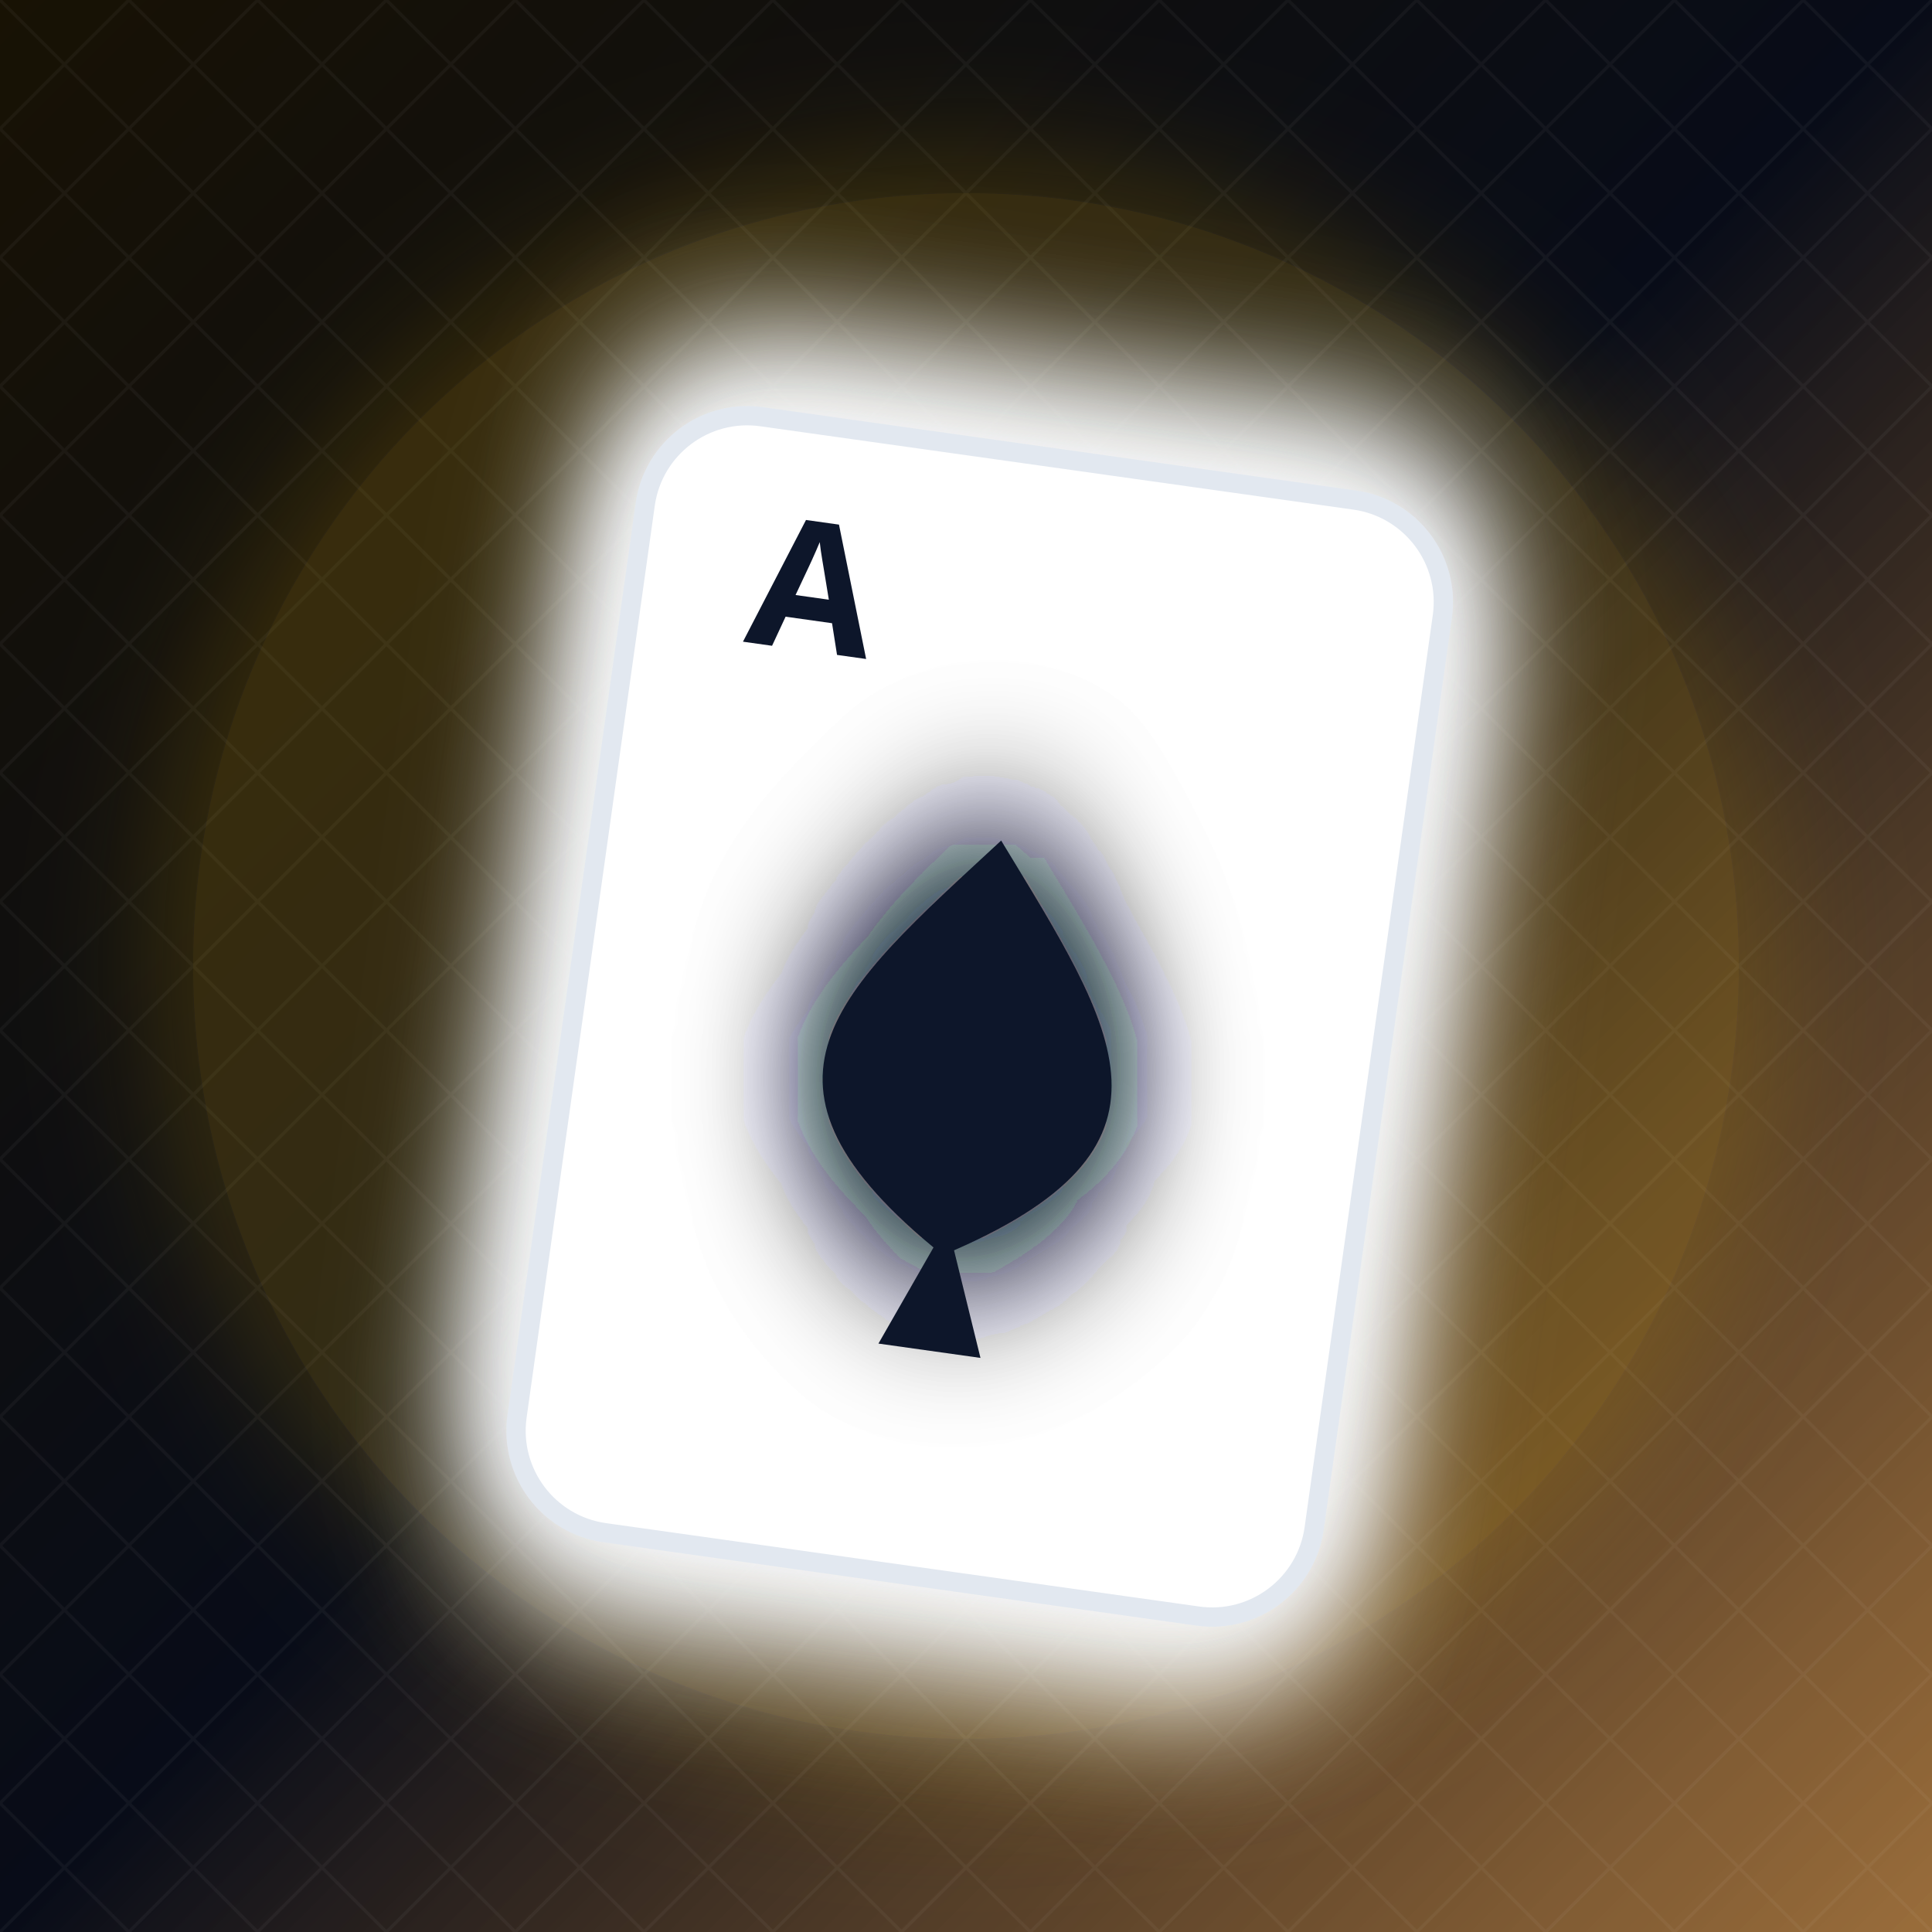
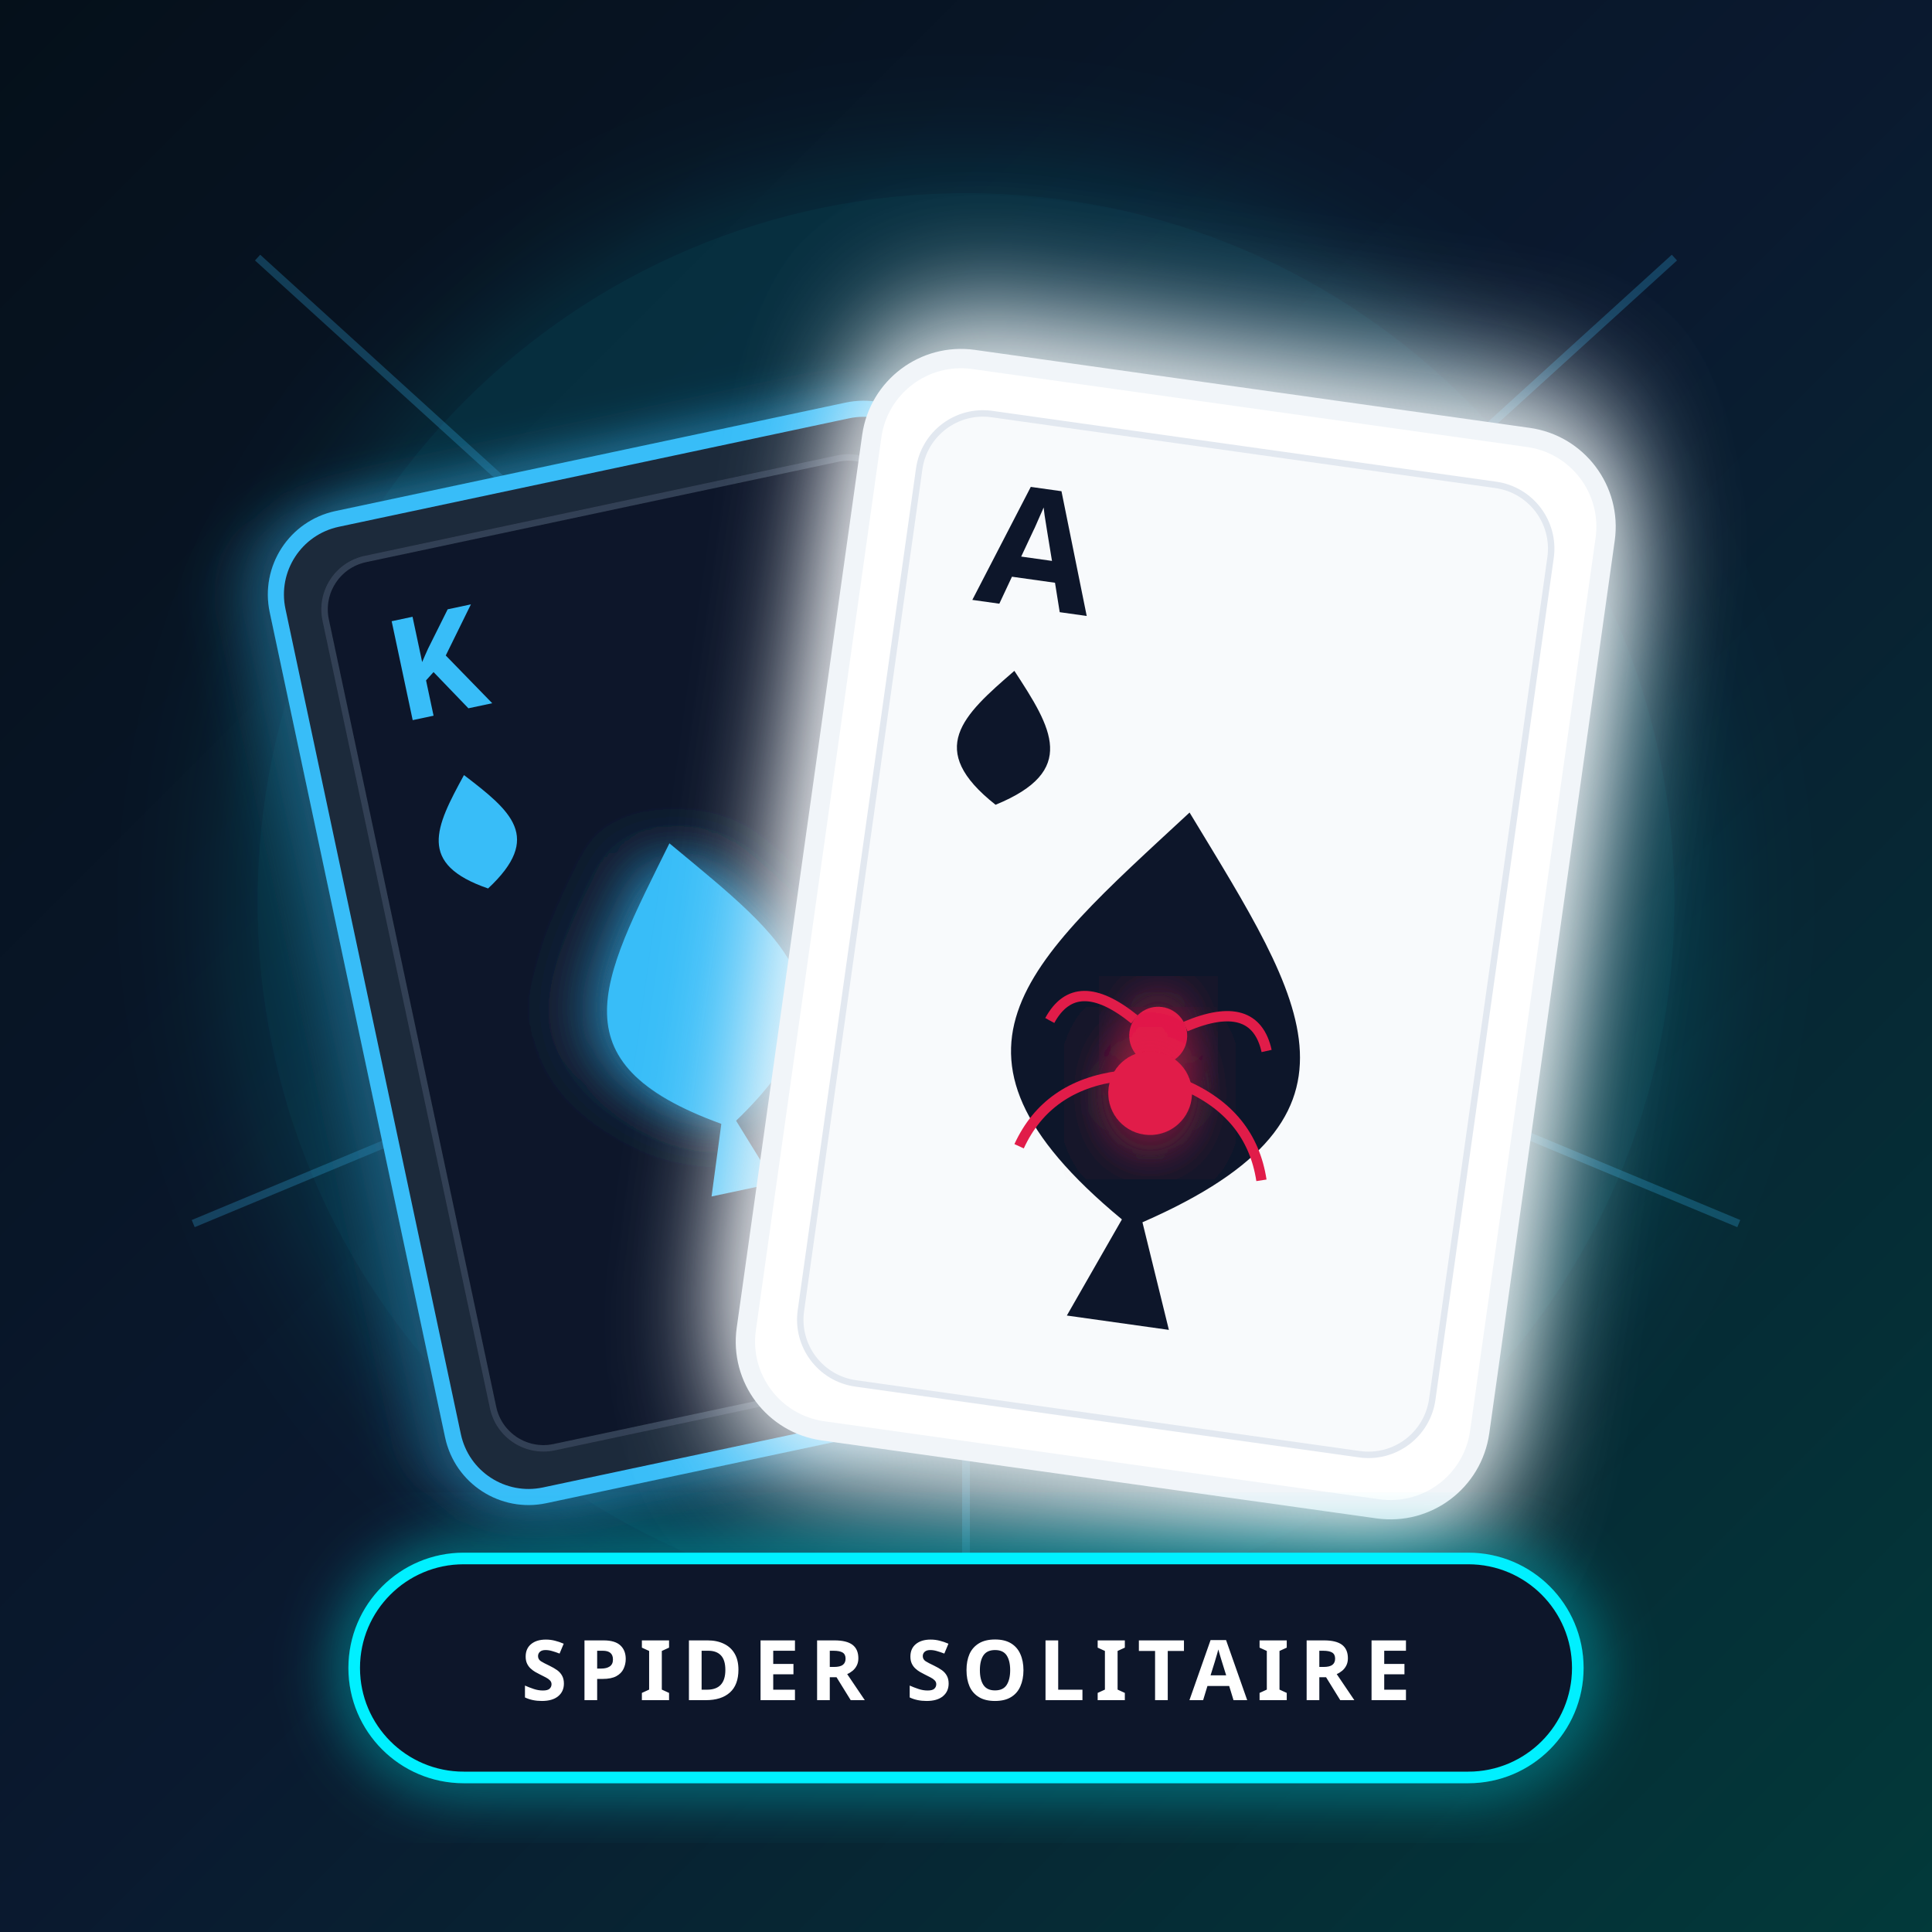
<svg xmlns="http://www.w3.org/2000/svg" viewBox="0 0 300 300" width="300" height="300">
  <defs>
    <linearGradient id="bgGrad" x1="0%" y1="0%" x2="100%" y2="100%">
-       <stop offset="0%" stop-color="#181204" />
-       <stop offset="50%" stop-color="#080c18" />
-       <stop offset="100%" stop-color="#854d0e" stop-opacity="0.8" />
+       <stop offset="0%" stop-color="#05101a" />
+       <stop offset="50%" stop-color="#0a192f" />
+       <stop offset="100%" stop-color="#023a3a" />
    </linearGradient>
    <filter id="glow" x="-30%" y="-30%" width="160%" height="160%">
-       <feGaussianBlur stdDeviation="6" result="blur" />
+       <feGaussianBlur stdDeviation="5" result="blur" />
      <feComposite in="SourceGraphic" in2="blur" operator="over" />
    </filter>
    <filter id="brightGlow" x="-50%" y="-50%" width="200%" height="200%">
-       <feGaussianBlur stdDeviation="12" result="blur1" />
+       <feGaussianBlur stdDeviation="10" result="blur1" />
      <feGaussianBlur stdDeviation="3" result="blur2" />
      <feMerge>
        <feMergeNode in="blur1" />
        <feMergeNode in="blur2" />
        <feMergeNode in="SourceGraphic" />
      </feMerge>
    </filter>
-     <radialGradient id="cyanSphere" cx="35%" cy="35%" r="65%">
-       <stop offset="0%" stop-color="#ffffff" />
-       <stop offset="40%" stop-color="#00f0ff" />
-       <stop offset="100%" stop-color="#0369a1" />
-     </radialGradient>
    <linearGradient id="goldGradient" x1="0%" y1="0%" x2="100%" y2="100%">
      <stop offset="0%" stop-color="#fef08a" />
      <stop offset="50%" stop-color="#eab308" />
      <stop offset="100%" stop-color="#a16207" />
    </linearGradient>
-     <pattern id="gridPattern" width="20" height="20" patternUnits="userSpaceOnUse">
-       <path d="M 20 0 L 0 20 M 0 0 L 20 20" fill="none" stroke="#ffffff" stroke-width="0.5" stroke-opacity="0.04" />
-     </pattern>
+     <linearGradient id="cyanGrad" x1="0%" y1="0%" x2="100%" y2="100%">
+       <stop offset="0%" stop-color="#38bdf8" />
+       <stop offset="100%" stop-color="#0284c7" />
+     </linearGradient>
  </defs>
  <rect width="300" height="300" fill="url(#bgGrad)" />
-   <rect width="300" height="300" fill="url(#gridPattern)" />
-   <circle cx="150" cy="150" r="120" fill="#eab308" opacity="0.18" filter="url(#brightGlow)" />
+   <circle cx="150" cy="140" r="110" fill="#00f0ff" opacity="0.12" filter="url(#brightGlow)" />
+   <g stroke="#38bdf8" stroke-opacity="0.25" stroke-width="1.2" fill="none">
+     <path d="M 150 140 L 40 40 M 150 140 L 260 40 M 150 140 L 270 190 M 150 140 L 150 260 M 150 140 L 30 190" />
+     <path d="M 95 90 Q 150 70 205 90 Q 225 140 215 170 Q 150 205 85 170 Q 75 130 95 90 Z" />
+     <path d="M 115 110 Q 150 95 185 110 Q 200 140 190 155 Q 150 180 110 155 Q 100 135 115 110 Z" />
+   </g>
  <g transform="translate(0, 5)">
-     <g filter="url(#glow)">
-       <g transform="rotate(8 150 150)">
-         <rect x="90" y="65" width="125" height="175" rx="16" fill="#ffffff" stroke="#e2e8f0" stroke-width="3" filter="url(#brightGlow)" />
-         <text x="108" y="100" font-family="'Orbitron', sans-serif" font-weight="900" font-size="28" fill="#0f172a">A</text>
-         <path d="M152 125 C 130 152 115 168 152 190 C 189 168 174 152 152 125 Z" fill="#0f172a" filter="url(#brightGlow)" />
-         <path d="M152 185 L 144 205 H 160 Z" fill="#0f172a" />
-       </g>
+     <g transform="rotate(-12 110 140)" filter="url(#glow)">
+       <rect x="55" y="65" width="105" height="155" rx="12" fill="#1e293b" stroke="#38bdf8" stroke-width="2.5" />
+       <rect x="62" y="72" width="91" height="141" rx="8" fill="#0f172a" stroke="#334155" stroke-width="1" />
+       <text x="70" y="98" font-family="'Orbitron', sans-serif" font-weight="900" font-size="22" fill="#38bdf8">K</text>
+       <path d="M78 108 C 72 115 68 120 78 126 C 88 120 84 115 78 108 Z" fill="#38bdf8" />
+       <path d="M107 125 C 92 144 82 155 107 170 C 132 155 122 144 107 125 Z" fill="#38bdf8" filter="url(#glow)" />
+       <path d="M107 166 L 102 180 H 112 Z" fill="#38bdf8" />
+     </g>
+     <g transform="rotate(8 175 140)" filter="url(#brightGlow)">
+       <rect x="125" y="55" width="115" height="168" rx="14" fill="#ffffff" stroke="#f1f5f9" stroke-width="3" />
+       <rect x="133" y="63" width="99" height="152" rx="10" fill="#f8fafc" stroke="#e2e8f0" stroke-width="1" />
+       <text x="144" y="92" font-family="'Orbitron', sans-serif" font-weight="900" font-size="26" fill="#0f172a">A</text>
+       <path d="M152 102 C 145 110 140 116 152 123 C 164 116 159 110 152 102 Z" fill="#0f172a" />
+       <path d="M182 120 C 160 147 145 163 182 185 C 219 163 204 147 182 120 Z" fill="#0f172a" />
+       <path d="M182 180 L 174 200 H 190 Z" fill="#0f172a" />
+       <circle cx="182" cy="155" r="4.5" fill="#e11d48" filter="url(#glow)" />
+       <circle cx="182" cy="164" r="6.5" fill="#e11d48" filter="url(#glow)" />
+       <path d="M 178 153 Q 168 147 165 155 M 186 153 Q 196 147 199 155 M 177 162 Q 166 165 163 175 M 187 162 Q 198 165 201 175" stroke="#e11d48" stroke-width="1.6" fill="none" />
    </g>
  </g>
+   <g transform="translate(150, 260)">
+     <rect x="-95" y="-18" width="190" height="34" rx="17" fill="#0f172a" stroke="#00f0ff" stroke-width="1.8" filter="url(#glow)" />
+     <text x="0" y="4" font-family="'Orbitron', sans-serif" font-weight="900" font-size="13" fill="#ffffff" text-anchor="middle" letter-spacing="1.5">SPIDER SOLITAIRE</text>
+   </g>
</svg>
